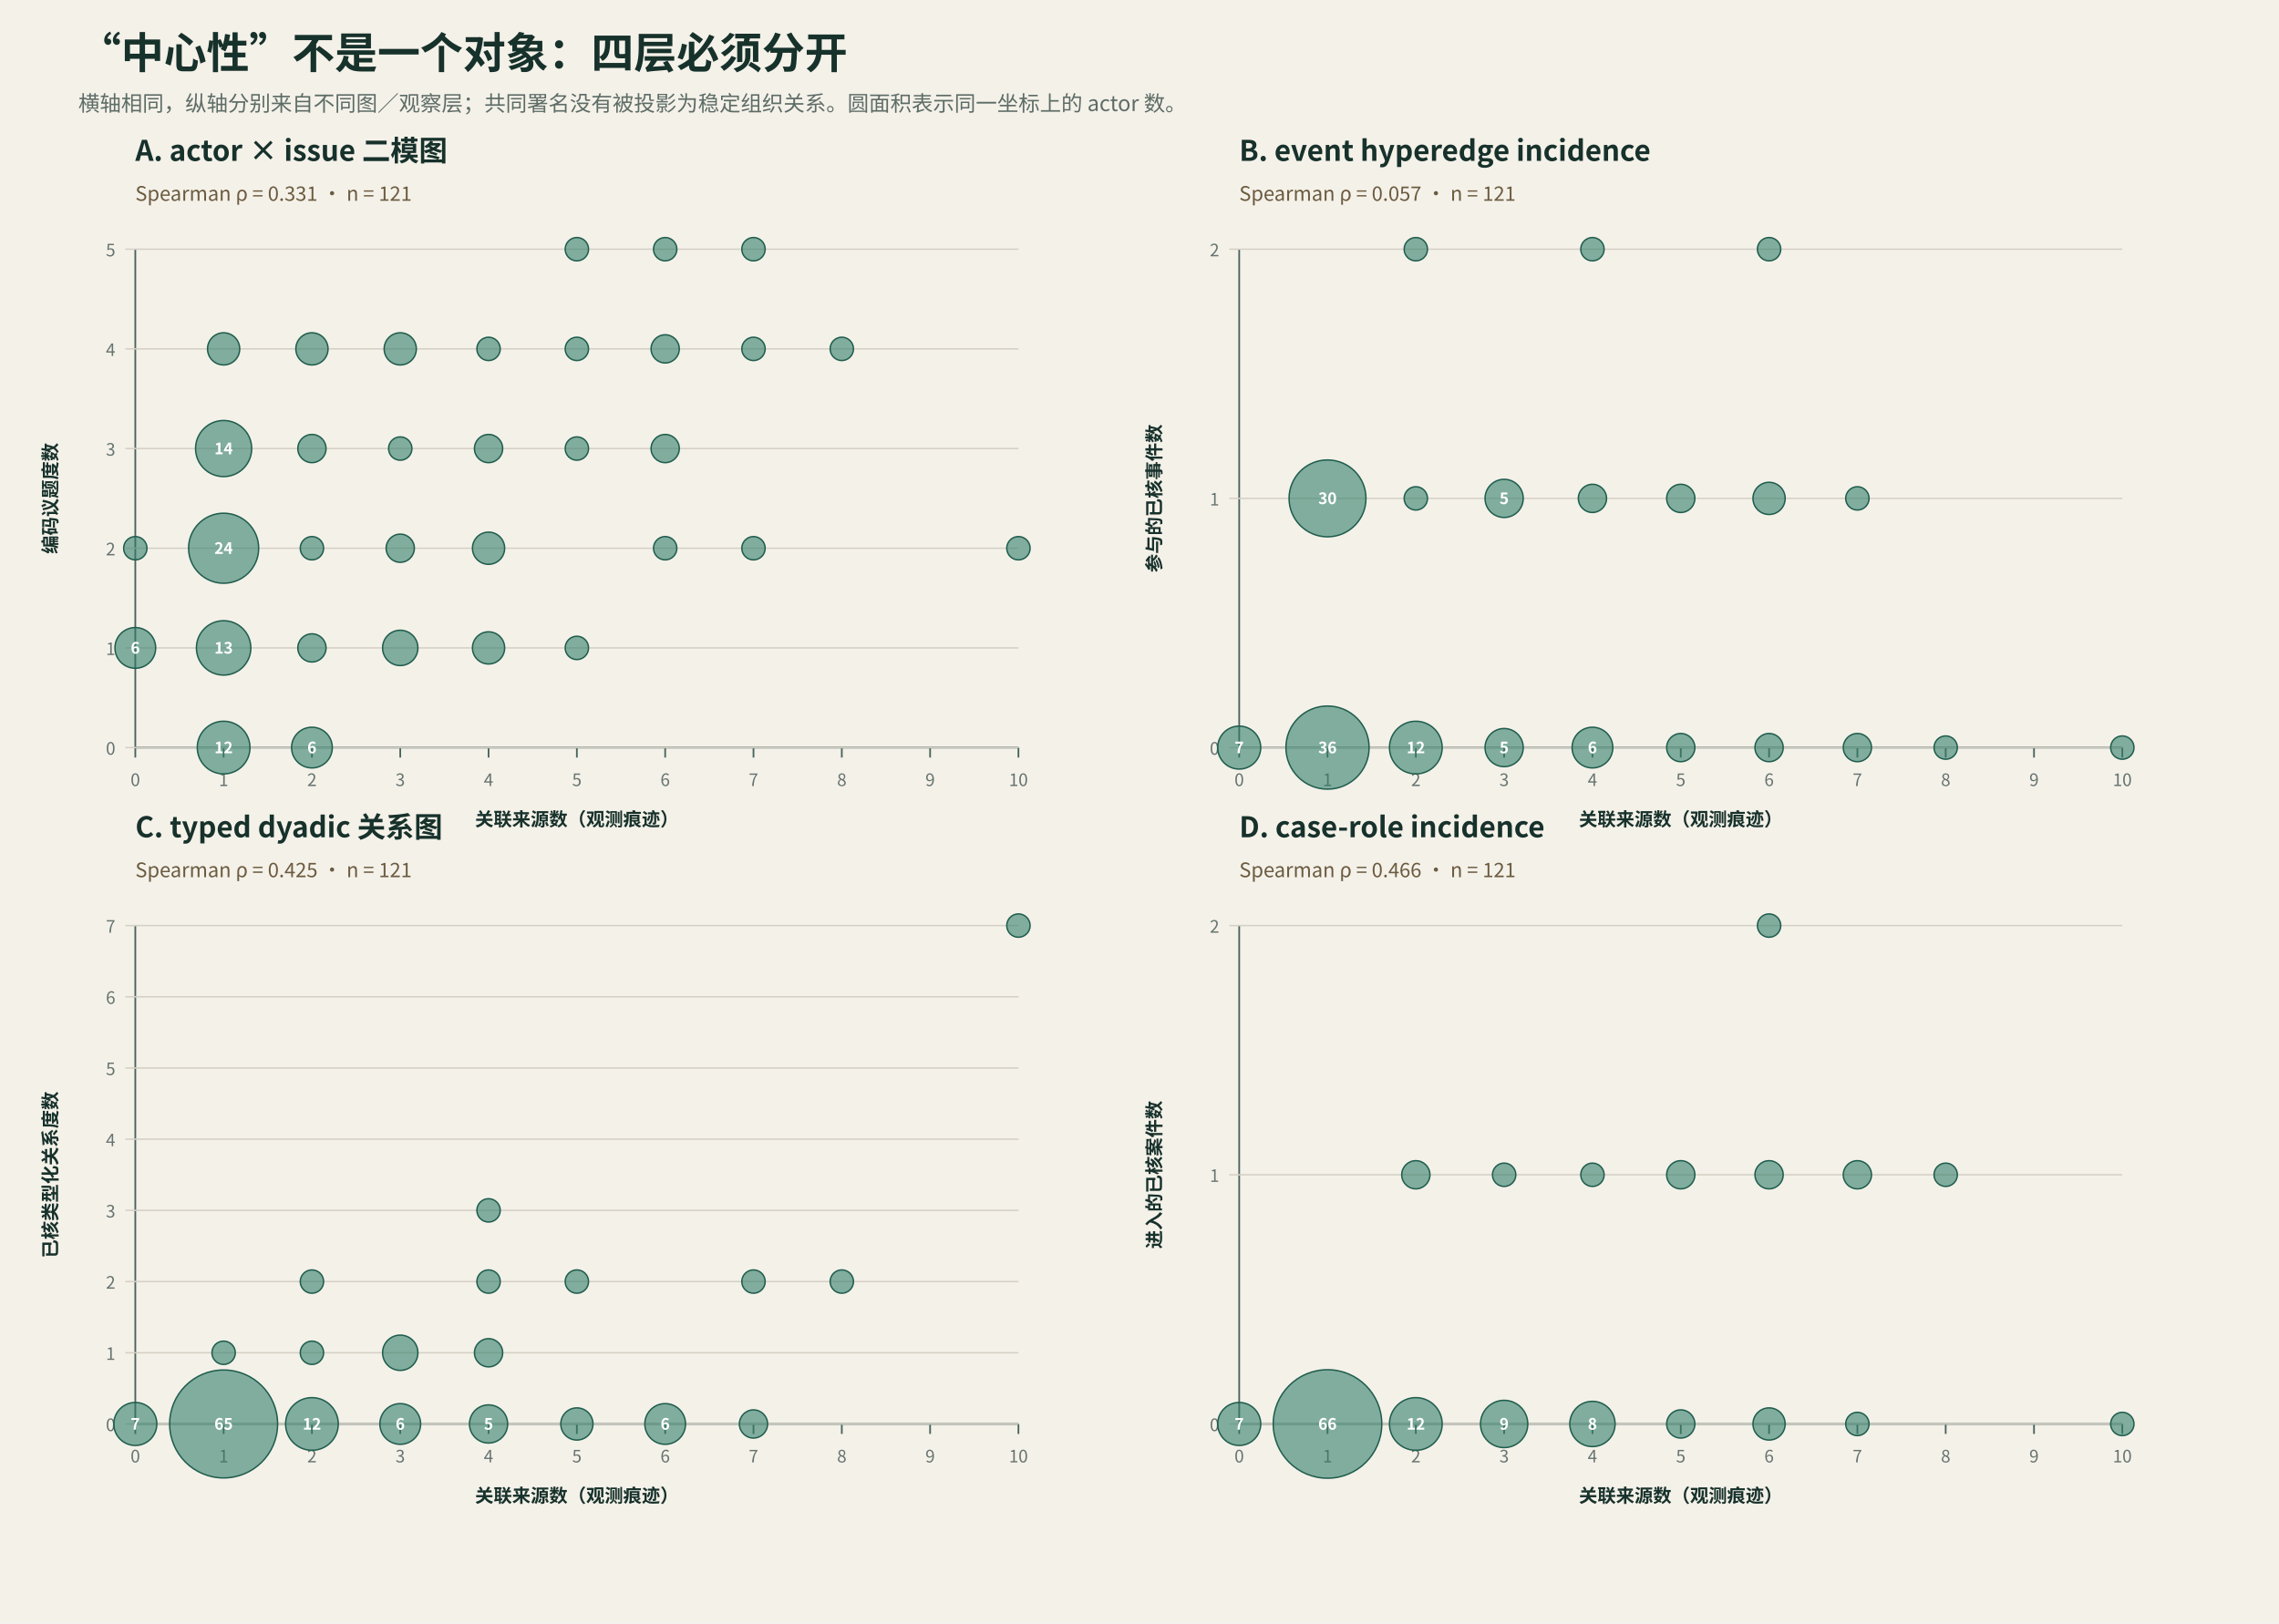
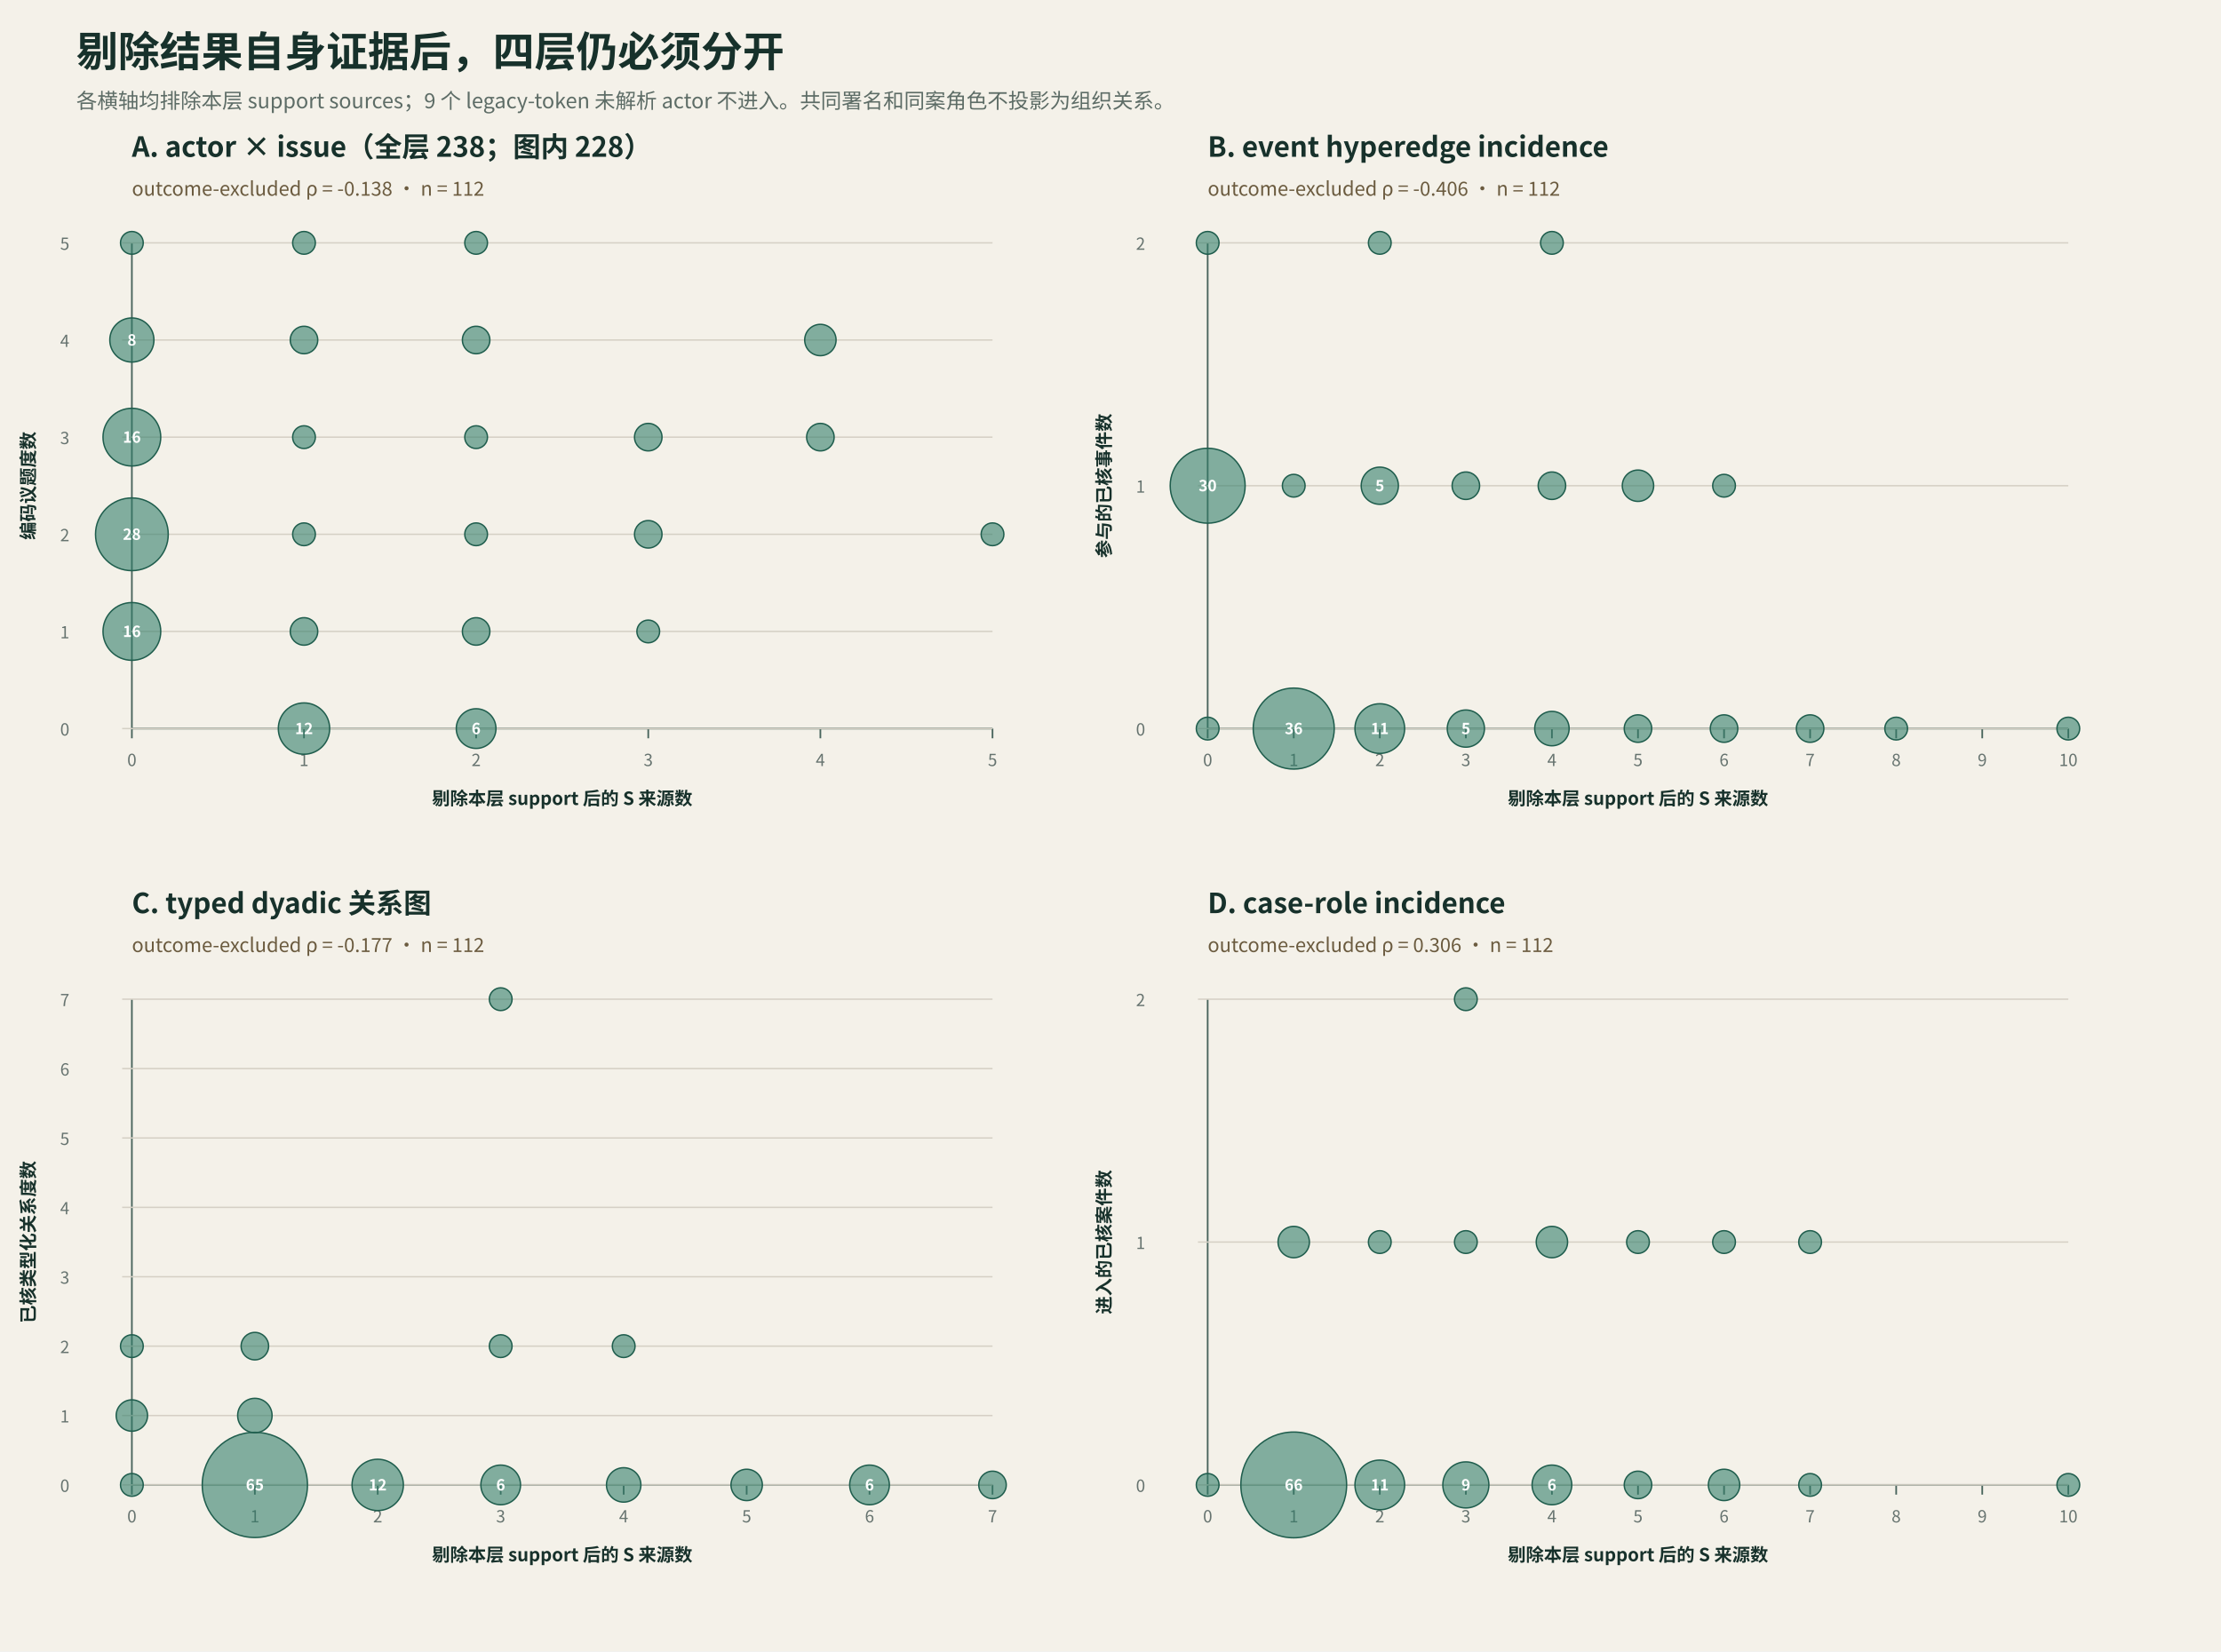
- <svg xmlns="http://www.w3.org/2000/svg" width="1600" height="1140" viewBox="0 0 1600 1140" role="img" aria-labelledby="title desc">
-   <rect width="1600" height="1140" fill="#f4f1e9" />
+ <svg xmlns="http://www.w3.org/2000/svg" width="1600" height="1190" viewBox="0 0 1600 1190" role="img" aria-labelledby="title desc">
+   <rect width="1600" height="1190" fill="#f4f1e9" />
  <style>
text{font-family:"Noto Sans CJK SC","Microsoft YaHei",Arial,sans-serif;fill:#17312b}
.title{font-size:30px;font-weight:700}.subtitle{font-size:15px;fill:#5d6c66}
.panel-title{font-size:20px;font-weight:700}.panel-note{font-size:14px;fill:#6b5b3f}
.axis{stroke:#48645c;stroke-width:1.2}.grid{stroke:#d5d0c5;stroke-width:1}
.tick{font-size:12px;fill:#66736f}.axis-label{font-size:13px;font-weight:700}
.bubble{fill:#2f7d68;fill-opacity:.58;stroke:#1f5d4d;stroke-width:1}
.bubble-label{font-size:11px;fill:#fff;font-weight:700}
</style>
-   <text x="55" y="48" class="title">“中心性”不是一个对象：四层必须分开</text>
-   <text x="55" y="78" class="subtitle">横轴相同，纵轴分别来自不同图／观察层；共同署名没有被投影为稳定组织关系。圆面积表示同一坐标上的 actor 数。</text>
-   <text x="95" y="113" class="panel-title">A. actor × issue 二模图</text>
-   <text x="95" y="141" class="panel-note">Spearman ρ = 0.331 · n = 121</text>
+   <text x="55" y="48" class="title">剔除结果自身证据后，四层仍必须分开</text>
+   <text x="55" y="78" class="subtitle">各横轴均排除本层 support sources；9 个 legacy-token 未解析 actor 不进入。共同署名和同案角色不投影为组织关系。</text>
+   <text x="95" y="113" class="panel-title">A. actor × issue（全层 238；图内 228）</text>
+   <text x="95" y="141" class="panel-note">outcome-excluded ρ = -0.138 · n = 112</text>
  <line x1="95" y1="525" x2="715" y2="525" class="axis" />
  <line x1="95" y1="175" x2="95" y2="525" class="axis" />
  <line x1="95.0" y1="525" x2="95.0" y2="532" class="axis" />
  <text x="95.0" y="552" class="tick" text-anchor="middle">0</text>
-   <line x1="157.0" y1="525" x2="157.0" y2="532" class="axis" />
-   <text x="157.0" y="552" class="tick" text-anchor="middle">1</text>
  <line x1="219.0" y1="525" x2="219.0" y2="532" class="axis" />
-   <text x="219.0" y="552" class="tick" text-anchor="middle">2</text>
-   <line x1="281.0" y1="525" x2="281.0" y2="532" class="axis" />
-   <text x="281.0" y="552" class="tick" text-anchor="middle">3</text>
+   <text x="219.0" y="552" class="tick" text-anchor="middle">1</text>
  <line x1="343.0" y1="525" x2="343.0" y2="532" class="axis" />
-   <text x="343.0" y="552" class="tick" text-anchor="middle">4</text>
-   <line x1="405.0" y1="525" x2="405.0" y2="532" class="axis" />
-   <text x="405.0" y="552" class="tick" text-anchor="middle">5</text>
+   <text x="343.0" y="552" class="tick" text-anchor="middle">2</text>
  <line x1="467.0" y1="525" x2="467.0" y2="532" class="axis" />
-   <text x="467.0" y="552" class="tick" text-anchor="middle">6</text>
-   <line x1="529.0" y1="525" x2="529.0" y2="532" class="axis" />
-   <text x="529.0" y="552" class="tick" text-anchor="middle">7</text>
+   <text x="467.0" y="552" class="tick" text-anchor="middle">3</text>
  <line x1="591.0" y1="525" x2="591.0" y2="532" class="axis" />
-   <text x="591.0" y="552" class="tick" text-anchor="middle">8</text>
-   <line x1="653.0" y1="525" x2="653.0" y2="532" class="axis" />
-   <text x="653.0" y="552" class="tick" text-anchor="middle">9</text>
+   <text x="591.0" y="552" class="tick" text-anchor="middle">4</text>
  <line x1="715.0" y1="525" x2="715.0" y2="532" class="axis" />
-   <text x="715.0" y="552" class="tick" text-anchor="middle">10</text>
+   <text x="715.0" y="552" class="tick" text-anchor="middle">5</text>
  <line x1="88" y1="525.0" x2="715" y2="525.0" class="grid" />
-   <text x="81" y="530.0" class="tick" text-anchor="end">0</text>
+   <text x="50" y="530.0" class="tick" text-anchor="end">0</text>
  <line x1="88" y1="455.0" x2="715" y2="455.0" class="grid" />
-   <text x="81" y="460.0" class="tick" text-anchor="end">1</text>
+   <text x="50" y="460.0" class="tick" text-anchor="end">1</text>
  <line x1="88" y1="385.0" x2="715" y2="385.0" class="grid" />
-   <text x="81" y="390.0" class="tick" text-anchor="end">2</text>
+   <text x="50" y="390.0" class="tick" text-anchor="end">2</text>
  <line x1="88" y1="315.0" x2="715" y2="315.0" class="grid" />
-   <text x="81" y="320.0" class="tick" text-anchor="end">3</text>
+   <text x="50" y="320.0" class="tick" text-anchor="end">3</text>
  <line x1="88" y1="245.0" x2="715" y2="245.0" class="grid" />
-   <text x="81" y="250.0" class="tick" text-anchor="end">4</text>
+   <text x="50" y="250.0" class="tick" text-anchor="end">4</text>
  <line x1="88" y1="175.0" x2="715" y2="175.0" class="grid" />
-   <text x="81" y="180.0" class="tick" text-anchor="end">5</text>
-   <circle cx="95.0" cy="455.0" r="14.3" class="bubble" />
-   <text x="95.0" y="459.0" class="bubble-label" text-anchor="middle">6</text>
-   <circle cx="95.0" cy="385.0" r="8.2" class="bubble" />
-   <circle cx="157.0" cy="525.0" r="18.5" class="bubble" />
-   <text x="157.0" y="529.0" class="bubble-label" text-anchor="middle">12</text>
-   <circle cx="157.0" cy="455.0" r="19.1" class="bubble" />
-   <text x="157.0" y="459.0" class="bubble-label" text-anchor="middle">13</text>
-   <circle cx="157.0" cy="385.0" r="24.6" class="bubble" />
-   <text x="157.0" y="389.0" class="bubble-label" text-anchor="middle">24</text>
-   <circle cx="157.0" cy="315.0" r="19.7" class="bubble" />
-   <text x="157.0" y="319.0" class="bubble-label" text-anchor="middle">14</text>
-   <circle cx="157.0" cy="245.0" r="11.3" class="bubble" />
-   <circle cx="219.0" cy="525.0" r="14.3" class="bubble" />
-   <text x="219.0" y="529.0" class="bubble-label" text-anchor="middle">6</text>
+   <text x="50" y="180.0" class="tick" text-anchor="end">5</text>
+   <circle cx="95.0" cy="455.0" r="20.8" class="bubble" />
+   <text x="95.0" y="459.0" class="bubble-label" text-anchor="middle">16</text>
+   <circle cx="95.0" cy="385.0" r="26.2" class="bubble" />
+   <text x="95.0" y="389.0" class="bubble-label" text-anchor="middle">28</text>
+   <circle cx="95.0" cy="315.0" r="20.8" class="bubble" />
+   <text x="95.0" y="319.0" class="bubble-label" text-anchor="middle">16</text>
+   <circle cx="95.0" cy="245.0" r="15.9" class="bubble" />
+   <text x="95.0" y="249.0" class="bubble-label" text-anchor="middle">8</text>
+   <circle cx="95.0" cy="175.0" r="8.2" class="bubble" />
+   <circle cx="219.0" cy="525.0" r="18.5" class="bubble" />
+   <text x="219.0" y="529.0" class="bubble-label" text-anchor="middle">12</text>
  <circle cx="219.0" cy="455.0" r="9.9" class="bubble" />
  <circle cx="219.0" cy="385.0" r="8.2" class="bubble" />
-   <circle cx="219.0" cy="315.0" r="9.9" class="bubble" />
-   <circle cx="219.0" cy="245.0" r="11.3" class="bubble" />
-   <circle cx="281.0" cy="455.0" r="12.4" class="bubble" />
-   <circle cx="281.0" cy="385.0" r="9.9" class="bubble" />
-   <circle cx="281.0" cy="315.0" r="8.2" class="bubble" />
-   <circle cx="281.0" cy="245.0" r="11.3" class="bubble" />
-   <circle cx="343.0" cy="455.0" r="11.3" class="bubble" />
-   <circle cx="343.0" cy="385.0" r="11.3" class="bubble" />
-   <circle cx="343.0" cy="315.0" r="9.9" class="bubble" />
-   <circle cx="343.0" cy="245.0" r="8.2" class="bubble" />
-   <circle cx="405.0" cy="455.0" r="8.2" class="bubble" />
-   <circle cx="405.0" cy="315.0" r="8.2" class="bubble" />
-   <circle cx="405.0" cy="245.0" r="8.2" class="bubble" />
-   <circle cx="405.0" cy="175.0" r="8.2" class="bubble" />
-   <circle cx="467.0" cy="385.0" r="8.2" class="bubble" />
+   <circle cx="219.0" cy="315.0" r="8.2" class="bubble" />
+   <circle cx="219.0" cy="245.0" r="9.9" class="bubble" />
+   <circle cx="219.0" cy="175.0" r="8.2" class="bubble" />
+   <circle cx="343.0" cy="525.0" r="14.3" class="bubble" />
+   <text x="343.0" y="529.0" class="bubble-label" text-anchor="middle">6</text>
+   <circle cx="343.0" cy="455.0" r="9.9" class="bubble" />
+   <circle cx="343.0" cy="385.0" r="8.2" class="bubble" />
+   <circle cx="343.0" cy="315.0" r="8.2" class="bubble" />
+   <circle cx="343.0" cy="245.0" r="9.9" class="bubble" />
+   <circle cx="343.0" cy="175.0" r="8.2" class="bubble" />
+   <circle cx="467.0" cy="455.0" r="8.2" class="bubble" />
+   <circle cx="467.0" cy="385.0" r="9.9" class="bubble" />
  <circle cx="467.0" cy="315.0" r="9.9" class="bubble" />
-   <circle cx="467.0" cy="245.0" r="9.9" class="bubble" />
-   <circle cx="467.0" cy="175.0" r="8.2" class="bubble" />
-   <circle cx="529.0" cy="385.0" r="8.2" class="bubble" />
-   <circle cx="529.0" cy="245.0" r="8.2" class="bubble" />
-   <circle cx="529.0" cy="175.0" r="8.2" class="bubble" />
-   <circle cx="591.0" cy="245.0" r="8.2" class="bubble" />
+   <circle cx="591.0" cy="315.0" r="9.9" class="bubble" />
+   <circle cx="591.0" cy="245.0" r="11.3" class="bubble" />
  <circle cx="715.0" cy="385.0" r="8.2" class="bubble" />
-   <text x="405.0" y="580" class="axis-label" text-anchor="middle">关联来源数（观测痕迹）</text>
-   <text transform="translate(40,350.0) rotate(-90)" class="axis-label" text-anchor="middle">编码议题度数</text>
+   <text x="405.0" y="580" class="axis-label" text-anchor="middle">剔除本层 support 后的 S 来源数</text>
+   <text transform="translate(25,350.0) rotate(-90)" class="axis-label" text-anchor="middle">编码议题度数</text>
  <text x="870" y="113" class="panel-title">B. event hyperedge incidence</text>
-   <text x="870" y="141" class="panel-note">Spearman ρ = 0.057 · n = 121</text>
+   <text x="870" y="141" class="panel-note">outcome-excluded ρ = -0.406 · n = 112</text>
  <line x1="870" y1="525" x2="1490" y2="525" class="axis" />
  <line x1="870" y1="175" x2="870" y2="525" class="axis" />
  <line x1="870.0" y1="525" x2="870.0" y2="532" class="axis" />
  <text x="870.0" y="552" class="tick" text-anchor="middle">0</text>
  <line x1="932.0" y1="525" x2="932.0" y2="532" class="axis" />
  <text x="932.0" y="552" class="tick" text-anchor="middle">1</text>
  <line x1="994.0" y1="525" x2="994.0" y2="532" class="axis" />
  <text x="994.0" y="552" class="tick" text-anchor="middle">2</text>
  <line x1="1056.0" y1="525" x2="1056.0" y2="532" class="axis" />
  <text x="1056.0" y="552" class="tick" text-anchor="middle">3</text>
  <line x1="1118.0" y1="525" x2="1118.0" y2="532" class="axis" />
  <text x="1118.0" y="552" class="tick" text-anchor="middle">4</text>
  <line x1="1180.0" y1="525" x2="1180.0" y2="532" class="axis" />
  <text x="1180.0" y="552" class="tick" text-anchor="middle">5</text>
  <line x1="1242.0" y1="525" x2="1242.0" y2="532" class="axis" />
  <text x="1242.0" y="552" class="tick" text-anchor="middle">6</text>
  <line x1="1304.0" y1="525" x2="1304.0" y2="532" class="axis" />
  <text x="1304.0" y="552" class="tick" text-anchor="middle">7</text>
  <line x1="1366.0" y1="525" x2="1366.0" y2="532" class="axis" />
  <text x="1366.0" y="552" class="tick" text-anchor="middle">8</text>
  <line x1="1428.0" y1="525" x2="1428.0" y2="532" class="axis" />
  <text x="1428.0" y="552" class="tick" text-anchor="middle">9</text>
  <line x1="1490.0" y1="525" x2="1490.0" y2="532" class="axis" />
  <text x="1490.0" y="552" class="tick" text-anchor="middle">10</text>
  <line x1="863" y1="525.0" x2="1490" y2="525.0" class="grid" />
-   <text x="856" y="530.0" class="tick" text-anchor="end">0</text>
+   <text x="825" y="530.0" class="tick" text-anchor="end">0</text>
  <line x1="863" y1="350.0" x2="1490" y2="350.0" class="grid" />
-   <text x="856" y="355.0" class="tick" text-anchor="end">1</text>
+   <text x="825" y="355.0" class="tick" text-anchor="end">1</text>
  <line x1="863" y1="175.0" x2="1490" y2="175.0" class="grid" />
-   <text x="856" y="180.0" class="tick" text-anchor="end">2</text>
-   <circle cx="870.0" cy="525.0" r="15.1" class="bubble" />
-   <text x="870.0" y="529.0" class="bubble-label" text-anchor="middle">7</text>
+   <text x="825" y="180.0" class="tick" text-anchor="end">2</text>
+   <circle cx="870.0" cy="525.0" r="8.2" class="bubble" />
+   <circle cx="870.0" cy="350.0" r="27.0" class="bubble" />
+   <text x="870.0" y="354.0" class="bubble-label" text-anchor="middle">30</text>
+   <circle cx="870.0" cy="175.0" r="8.2" class="bubble" />
  <circle cx="932.0" cy="525.0" r="29.2" class="bubble" />
  <text x="932.0" y="529.0" class="bubble-label" text-anchor="middle">36</text>
-   <circle cx="932.0" cy="350.0" r="27.0" class="bubble" />
-   <text x="932.0" y="354.0" class="bubble-label" text-anchor="middle">30</text>
-   <circle cx="994.0" cy="525.0" r="18.5" class="bubble" />
-   <text x="994.0" y="529.0" class="bubble-label" text-anchor="middle">12</text>
-   <circle cx="994.0" cy="350.0" r="8.2" class="bubble" />
+   <circle cx="932.0" cy="350.0" r="8.2" class="bubble" />
+   <circle cx="994.0" cy="525.0" r="17.9" class="bubble" />
+   <text x="994.0" y="529.0" class="bubble-label" text-anchor="middle">11</text>
+   <circle cx="994.0" cy="350.0" r="13.4" class="bubble" />
+   <text x="994.0" y="354.0" class="bubble-label" text-anchor="middle">5</text>
  <circle cx="994.0" cy="175.0" r="8.2" class="bubble" />
  <circle cx="1056.0" cy="525.0" r="13.4" class="bubble" />
  <text x="1056.0" y="529.0" class="bubble-label" text-anchor="middle">5</text>
-   <circle cx="1056.0" cy="350.0" r="13.4" class="bubble" />
-   <text x="1056.0" y="354.0" class="bubble-label" text-anchor="middle">5</text>
-   <circle cx="1118.0" cy="525.0" r="14.3" class="bubble" />
-   <text x="1118.0" y="529.0" class="bubble-label" text-anchor="middle">6</text>
+   <circle cx="1056.0" cy="350.0" r="9.9" class="bubble" />
+   <circle cx="1118.0" cy="525.0" r="12.4" class="bubble" />
  <circle cx="1118.0" cy="350.0" r="9.9" class="bubble" />
  <circle cx="1118.0" cy="175.0" r="8.2" class="bubble" />
  <circle cx="1180.0" cy="525.0" r="9.9" class="bubble" />
-   <circle cx="1180.0" cy="350.0" r="9.9" class="bubble" />
+   <circle cx="1180.0" cy="350.0" r="11.3" class="bubble" />
  <circle cx="1242.0" cy="525.0" r="9.9" class="bubble" />
-   <circle cx="1242.0" cy="350.0" r="11.3" class="bubble" />
-   <circle cx="1242.0" cy="175.0" r="8.2" class="bubble" />
+   <circle cx="1242.0" cy="350.0" r="8.2" class="bubble" />
  <circle cx="1304.0" cy="525.0" r="9.9" class="bubble" />
-   <circle cx="1304.0" cy="350.0" r="8.2" class="bubble" />
  <circle cx="1366.0" cy="525.0" r="8.2" class="bubble" />
  <circle cx="1490.0" cy="525.0" r="8.2" class="bubble" />
-   <text x="1180.0" y="580" class="axis-label" text-anchor="middle">关联来源数（观测痕迹）</text>
-   <text transform="translate(815,350.0) rotate(-90)" class="axis-label" text-anchor="middle">参与的已核事件数</text>
-   <text x="95" y="588" class="panel-title">C. typed dyadic 关系图</text>
-   <text x="95" y="616" class="panel-note">Spearman ρ = 0.425 · n = 121</text>
-   <line x1="95" y1="1000" x2="715" y2="1000" class="axis" />
-   <line x1="95" y1="650" x2="95" y2="1000" class="axis" />
-   <line x1="95.0" y1="1000" x2="95.0" y2="1007" class="axis" />
-   <text x="95.0" y="1027" class="tick" text-anchor="middle">0</text>
-   <line x1="157.0" y1="1000" x2="157.0" y2="1007" class="axis" />
-   <text x="157.0" y="1027" class="tick" text-anchor="middle">1</text>
-   <line x1="219.0" y1="1000" x2="219.0" y2="1007" class="axis" />
-   <text x="219.0" y="1027" class="tick" text-anchor="middle">2</text>
-   <line x1="281.0" y1="1000" x2="281.0" y2="1007" class="axis" />
-   <text x="281.0" y="1027" class="tick" text-anchor="middle">3</text>
-   <line x1="343.0" y1="1000" x2="343.0" y2="1007" class="axis" />
-   <text x="343.0" y="1027" class="tick" text-anchor="middle">4</text>
-   <line x1="405.0" y1="1000" x2="405.0" y2="1007" class="axis" />
-   <text x="405.0" y="1027" class="tick" text-anchor="middle">5</text>
-   <line x1="467.0" y1="1000" x2="467.0" y2="1007" class="axis" />
-   <text x="467.0" y="1027" class="tick" text-anchor="middle">6</text>
-   <line x1="529.0" y1="1000" x2="529.0" y2="1007" class="axis" />
-   <text x="529.0" y="1027" class="tick" text-anchor="middle">7</text>
-   <line x1="591.0" y1="1000" x2="591.0" y2="1007" class="axis" />
-   <text x="591.0" y="1027" class="tick" text-anchor="middle">8</text>
-   <line x1="653.0" y1="1000" x2="653.0" y2="1007" class="axis" />
-   <text x="653.0" y="1027" class="tick" text-anchor="middle">9</text>
-   <line x1="715.0" y1="1000" x2="715.0" y2="1007" class="axis" />
-   <text x="715.0" y="1027" class="tick" text-anchor="middle">10</text>
-   <line x1="88" y1="1000.0" x2="715" y2="1000.0" class="grid" />
-   <text x="81" y="1005.0" class="tick" text-anchor="end">0</text>
-   <line x1="88" y1="950.0" x2="715" y2="950.0" class="grid" />
-   <text x="81" y="955.0" class="tick" text-anchor="end">1</text>
-   <line x1="88" y1="900.0" x2="715" y2="900.0" class="grid" />
-   <text x="81" y="905.0" class="tick" text-anchor="end">2</text>
-   <line x1="88" y1="850.0" x2="715" y2="850.0" class="grid" />
-   <text x="81" y="855.0" class="tick" text-anchor="end">3</text>
-   <line x1="88" y1="800.0" x2="715" y2="800.0" class="grid" />
-   <text x="81" y="805.0" class="tick" text-anchor="end">4</text>
-   <line x1="88" y1="750.0" x2="715" y2="750.0" class="grid" />
-   <text x="81" y="755.0" class="tick" text-anchor="end">5</text>
-   <line x1="88" y1="700.0" x2="715" y2="700.0" class="grid" />
-   <text x="81" y="705.0" class="tick" text-anchor="end">6</text>
-   <line x1="88" y1="650.0" x2="715" y2="650.0" class="grid" />
-   <text x="81" y="655.0" class="tick" text-anchor="end">7</text>
-   <circle cx="95.0" cy="1000.0" r="15.1" class="bubble" />
-   <text x="95.0" y="1004.0" class="bubble-label" text-anchor="middle">7</text>
-   <circle cx="157.0" cy="1000.0" r="37.9" class="bubble" />
-   <text x="157.0" y="1004.0" class="bubble-label" text-anchor="middle">65</text>
-   <circle cx="157.0" cy="950.0" r="8.2" class="bubble" />
-   <circle cx="219.0" cy="1000.0" r="18.5" class="bubble" />
-   <text x="219.0" y="1004.0" class="bubble-label" text-anchor="middle">12</text>
-   <circle cx="219.0" cy="950.0" r="8.2" class="bubble" />
-   <circle cx="219.0" cy="900.0" r="8.2" class="bubble" />
-   <circle cx="281.0" cy="1000.0" r="14.3" class="bubble" />
-   <text x="281.0" y="1004.0" class="bubble-label" text-anchor="middle">6</text>
-   <circle cx="281.0" cy="950.0" r="12.4" class="bubble" />
-   <circle cx="343.0" cy="1000.0" r="13.4" class="bubble" />
-   <text x="343.0" y="1004.0" class="bubble-label" text-anchor="middle">5</text>
-   <circle cx="343.0" cy="950.0" r="9.9" class="bubble" />
-   <circle cx="343.0" cy="900.0" r="8.2" class="bubble" />
-   <circle cx="343.0" cy="850.0" r="8.2" class="bubble" />
-   <circle cx="405.0" cy="1000.0" r="11.3" class="bubble" />
-   <circle cx="405.0" cy="900.0" r="8.2" class="bubble" />
-   <circle cx="467.0" cy="1000.0" r="14.3" class="bubble" />
-   <text x="467.0" y="1004.0" class="bubble-label" text-anchor="middle">6</text>
-   <circle cx="529.0" cy="1000.0" r="9.9" class="bubble" />
-   <circle cx="529.0" cy="900.0" r="8.2" class="bubble" />
-   <circle cx="591.0" cy="900.0" r="8.2" class="bubble" />
-   <circle cx="715.0" cy="650.0" r="8.2" class="bubble" />
-   <text x="405.0" y="1055" class="axis-label" text-anchor="middle">关联来源数（观测痕迹）</text>
-   <text transform="translate(40,825.0) rotate(-90)" class="axis-label" text-anchor="middle">已核类型化关系度数</text>
-   <text x="870" y="588" class="panel-title">D. case-role incidence</text>
-   <text x="870" y="616" class="panel-note">Spearman ρ = 0.466 · n = 121</text>
-   <line x1="870" y1="1000" x2="1490" y2="1000" class="axis" />
-   <line x1="870" y1="650" x2="870" y2="1000" class="axis" />
-   <line x1="870.0" y1="1000" x2="870.0" y2="1007" class="axis" />
-   <text x="870.0" y="1027" class="tick" text-anchor="middle">0</text>
-   <line x1="932.0" y1="1000" x2="932.0" y2="1007" class="axis" />
-   <text x="932.0" y="1027" class="tick" text-anchor="middle">1</text>
-   <line x1="994.0" y1="1000" x2="994.0" y2="1007" class="axis" />
-   <text x="994.0" y="1027" class="tick" text-anchor="middle">2</text>
-   <line x1="1056.0" y1="1000" x2="1056.0" y2="1007" class="axis" />
-   <text x="1056.0" y="1027" class="tick" text-anchor="middle">3</text>
-   <line x1="1118.0" y1="1000" x2="1118.0" y2="1007" class="axis" />
-   <text x="1118.0" y="1027" class="tick" text-anchor="middle">4</text>
-   <line x1="1180.0" y1="1000" x2="1180.0" y2="1007" class="axis" />
-   <text x="1180.0" y="1027" class="tick" text-anchor="middle">5</text>
-   <line x1="1242.0" y1="1000" x2="1242.0" y2="1007" class="axis" />
-   <text x="1242.0" y="1027" class="tick" text-anchor="middle">6</text>
-   <line x1="1304.0" y1="1000" x2="1304.0" y2="1007" class="axis" />
-   <text x="1304.0" y="1027" class="tick" text-anchor="middle">7</text>
-   <line x1="1366.0" y1="1000" x2="1366.0" y2="1007" class="axis" />
-   <text x="1366.0" y="1027" class="tick" text-anchor="middle">8</text>
-   <line x1="1428.0" y1="1000" x2="1428.0" y2="1007" class="axis" />
-   <text x="1428.0" y="1027" class="tick" text-anchor="middle">9</text>
-   <line x1="1490.0" y1="1000" x2="1490.0" y2="1007" class="axis" />
-   <text x="1490.0" y="1027" class="tick" text-anchor="middle">10</text>
-   <line x1="863" y1="1000.0" x2="1490" y2="1000.0" class="grid" />
-   <text x="856" y="1005.0" class="tick" text-anchor="end">0</text>
-   <line x1="863" y1="825.0" x2="1490" y2="825.0" class="grid" />
-   <text x="856" y="830.0" class="tick" text-anchor="end">1</text>
-   <line x1="863" y1="650.0" x2="1490" y2="650.0" class="grid" />
-   <text x="856" y="655.0" class="tick" text-anchor="end">2</text>
-   <circle cx="870.0" cy="1000.0" r="15.1" class="bubble" />
-   <text x="870.0" y="1004.0" class="bubble-label" text-anchor="middle">7</text>
-   <circle cx="932.0" cy="1000.0" r="38.1" class="bubble" />
-   <text x="932.0" y="1004.0" class="bubble-label" text-anchor="middle">66</text>
-   <circle cx="994.0" cy="1000.0" r="18.5" class="bubble" />
-   <text x="994.0" y="1004.0" class="bubble-label" text-anchor="middle">12</text>
-   <circle cx="994.0" cy="825.0" r="9.9" class="bubble" />
-   <circle cx="1056.0" cy="1000.0" r="16.6" class="bubble" />
-   <text x="1056.0" y="1004.0" class="bubble-label" text-anchor="middle">9</text>
-   <circle cx="1056.0" cy="825.0" r="8.2" class="bubble" />
-   <circle cx="1118.0" cy="1000.0" r="15.9" class="bubble" />
-   <text x="1118.0" y="1004.0" class="bubble-label" text-anchor="middle">8</text>
-   <circle cx="1118.0" cy="825.0" r="8.2" class="bubble" />
-   <circle cx="1180.0" cy="1000.0" r="9.9" class="bubble" />
-   <circle cx="1180.0" cy="825.0" r="9.9" class="bubble" />
-   <circle cx="1242.0" cy="1000.0" r="11.3" class="bubble" />
-   <circle cx="1242.0" cy="825.0" r="9.9" class="bubble" />
-   <circle cx="1242.0" cy="650.0" r="8.2" class="bubble" />
-   <circle cx="1304.0" cy="1000.0" r="8.2" class="bubble" />
-   <circle cx="1304.0" cy="825.0" r="9.9" class="bubble" />
-   <circle cx="1366.0" cy="825.0" r="8.2" class="bubble" />
-   <circle cx="1490.0" cy="1000.0" r="8.2" class="bubble" />
-   <text x="1180.0" y="1055" class="axis-label" text-anchor="middle">关联来源数（观测痕迹）</text>
-   <text transform="translate(815,825.0) rotate(-90)" class="axis-label" text-anchor="middle">进入的已核案件数</text>
+   <text x="1180.0" y="580" class="axis-label" text-anchor="middle">剔除本层 support 后的 S 来源数</text>
+   <text transform="translate(800,350.0) rotate(-90)" class="axis-label" text-anchor="middle">参与的已核事件数</text>
+   <text x="95" y="658" class="panel-title">C. typed dyadic 关系图</text>
+   <text x="95" y="686" class="panel-note">outcome-excluded ρ = -0.177 · n = 112</text>
+   <line x1="95" y1="1070" x2="715" y2="1070" class="axis" />
+   <line x1="95" y1="720" x2="95" y2="1070" class="axis" />
+   <line x1="95.0" y1="1070" x2="95.0" y2="1077" class="axis" />
+   <text x="95.0" y="1097" class="tick" text-anchor="middle">0</text>
+   <line x1="183.6" y1="1070" x2="183.6" y2="1077" class="axis" />
+   <text x="183.6" y="1097" class="tick" text-anchor="middle">1</text>
+   <line x1="272.1" y1="1070" x2="272.1" y2="1077" class="axis" />
+   <text x="272.1" y="1097" class="tick" text-anchor="middle">2</text>
+   <line x1="360.7" y1="1070" x2="360.7" y2="1077" class="axis" />
+   <text x="360.7" y="1097" class="tick" text-anchor="middle">3</text>
+   <line x1="449.3" y1="1070" x2="449.3" y2="1077" class="axis" />
+   <text x="449.3" y="1097" class="tick" text-anchor="middle">4</text>
+   <line x1="537.9" y1="1070" x2="537.9" y2="1077" class="axis" />
+   <text x="537.9" y="1097" class="tick" text-anchor="middle">5</text>
+   <line x1="626.4" y1="1070" x2="626.4" y2="1077" class="axis" />
+   <text x="626.4" y="1097" class="tick" text-anchor="middle">6</text>
+   <line x1="715.0" y1="1070" x2="715.0" y2="1077" class="axis" />
+   <text x="715.0" y="1097" class="tick" text-anchor="middle">7</text>
+   <line x1="88" y1="1070.0" x2="715" y2="1070.0" class="grid" />
+   <text x="50" y="1075.0" class="tick" text-anchor="end">0</text>
+   <line x1="88" y1="1020.0" x2="715" y2="1020.0" class="grid" />
+   <text x="50" y="1025.0" class="tick" text-anchor="end">1</text>
+   <line x1="88" y1="970.0" x2="715" y2="970.0" class="grid" />
+   <text x="50" y="975.0" class="tick" text-anchor="end">2</text>
+   <line x1="88" y1="920.0" x2="715" y2="920.0" class="grid" />
+   <text x="50" y="925.0" class="tick" text-anchor="end">3</text>
+   <line x1="88" y1="870.0" x2="715" y2="870.0" class="grid" />
+   <text x="50" y="875.0" class="tick" text-anchor="end">4</text>
+   <line x1="88" y1="820.0" x2="715" y2="820.0" class="grid" />
+   <text x="50" y="825.0" class="tick" text-anchor="end">5</text>
+   <line x1="88" y1="770.0" x2="715" y2="770.0" class="grid" />
+   <text x="50" y="775.0" class="tick" text-anchor="end">6</text>
+   <line x1="88" y1="720.0" x2="715" y2="720.0" class="grid" />
+   <text x="50" y="725.0" class="tick" text-anchor="end">7</text>
+   <circle cx="95.0" cy="1070.0" r="8.2" class="bubble" />
+   <circle cx="95.0" cy="1020.0" r="11.3" class="bubble" />
+   <circle cx="95.0" cy="970.0" r="8.2" class="bubble" />
+   <circle cx="183.6" cy="1070.0" r="37.9" class="bubble" />
+   <text x="183.6" y="1074.0" class="bubble-label" text-anchor="middle">65</text>
+   <circle cx="183.6" cy="1020.0" r="12.4" class="bubble" />
+   <circle cx="183.6" cy="970.0" r="9.9" class="bubble" />
+   <circle cx="272.1" cy="1070.0" r="18.5" class="bubble" />
+   <text x="272.1" y="1074.0" class="bubble-label" text-anchor="middle">12</text>
+   <circle cx="360.7" cy="1070.0" r="14.3" class="bubble" />
+   <text x="360.7" y="1074.0" class="bubble-label" text-anchor="middle">6</text>
+   <circle cx="360.7" cy="970.0" r="8.2" class="bubble" />
+   <circle cx="360.7" cy="720.0" r="8.2" class="bubble" />
+   <circle cx="449.3" cy="1070.0" r="12.4" class="bubble" />
+   <circle cx="449.3" cy="970.0" r="8.2" class="bubble" />
+   <circle cx="537.9" cy="1070.0" r="11.3" class="bubble" />
+   <circle cx="626.4" cy="1070.0" r="14.3" class="bubble" />
+   <text x="626.4" y="1074.0" class="bubble-label" text-anchor="middle">6</text>
+   <circle cx="715.0" cy="1070.0" r="9.9" class="bubble" />
+   <text x="405.0" y="1125" class="axis-label" text-anchor="middle">剔除本层 support 后的 S 来源数</text>
+   <text transform="translate(25,895.0) rotate(-90)" class="axis-label" text-anchor="middle">已核类型化关系度数</text>
+   <text x="870" y="658" class="panel-title">D. case-role incidence</text>
+   <text x="870" y="686" class="panel-note">outcome-excluded ρ = 0.306 · n = 112</text>
+   <line x1="870" y1="1070" x2="1490" y2="1070" class="axis" />
+   <line x1="870" y1="720" x2="870" y2="1070" class="axis" />
+   <line x1="870.0" y1="1070" x2="870.0" y2="1077" class="axis" />
+   <text x="870.0" y="1097" class="tick" text-anchor="middle">0</text>
+   <line x1="932.0" y1="1070" x2="932.0" y2="1077" class="axis" />
+   <text x="932.0" y="1097" class="tick" text-anchor="middle">1</text>
+   <line x1="994.0" y1="1070" x2="994.0" y2="1077" class="axis" />
+   <text x="994.0" y="1097" class="tick" text-anchor="middle">2</text>
+   <line x1="1056.0" y1="1070" x2="1056.0" y2="1077" class="axis" />
+   <text x="1056.0" y="1097" class="tick" text-anchor="middle">3</text>
+   <line x1="1118.0" y1="1070" x2="1118.0" y2="1077" class="axis" />
+   <text x="1118.0" y="1097" class="tick" text-anchor="middle">4</text>
+   <line x1="1180.0" y1="1070" x2="1180.0" y2="1077" class="axis" />
+   <text x="1180.0" y="1097" class="tick" text-anchor="middle">5</text>
+   <line x1="1242.0" y1="1070" x2="1242.0" y2="1077" class="axis" />
+   <text x="1242.0" y="1097" class="tick" text-anchor="middle">6</text>
+   <line x1="1304.0" y1="1070" x2="1304.0" y2="1077" class="axis" />
+   <text x="1304.0" y="1097" class="tick" text-anchor="middle">7</text>
+   <line x1="1366.0" y1="1070" x2="1366.0" y2="1077" class="axis" />
+   <text x="1366.0" y="1097" class="tick" text-anchor="middle">8</text>
+   <line x1="1428.0" y1="1070" x2="1428.0" y2="1077" class="axis" />
+   <text x="1428.0" y="1097" class="tick" text-anchor="middle">9</text>
+   <line x1="1490.0" y1="1070" x2="1490.0" y2="1077" class="axis" />
+   <text x="1490.0" y="1097" class="tick" text-anchor="middle">10</text>
+   <line x1="863" y1="1070.0" x2="1490" y2="1070.0" class="grid" />
+   <text x="825" y="1075.0" class="tick" text-anchor="end">0</text>
+   <line x1="863" y1="895.0" x2="1490" y2="895.0" class="grid" />
+   <text x="825" y="900.0" class="tick" text-anchor="end">1</text>
+   <line x1="863" y1="720.0" x2="1490" y2="720.0" class="grid" />
+   <text x="825" y="725.0" class="tick" text-anchor="end">2</text>
+   <circle cx="870.0" cy="1070.0" r="8.2" class="bubble" />
+   <circle cx="932.0" cy="1070.0" r="38.1" class="bubble" />
+   <text x="932.0" y="1074.0" class="bubble-label" text-anchor="middle">66</text>
+   <circle cx="932.0" cy="895.0" r="11.3" class="bubble" />
+   <circle cx="994.0" cy="1070.0" r="17.9" class="bubble" />
+   <text x="994.0" y="1074.0" class="bubble-label" text-anchor="middle">11</text>
+   <circle cx="994.0" cy="895.0" r="8.2" class="bubble" />
+   <circle cx="1056.0" cy="1070.0" r="16.6" class="bubble" />
+   <text x="1056.0" y="1074.0" class="bubble-label" text-anchor="middle">9</text>
+   <circle cx="1056.0" cy="895.0" r="8.2" class="bubble" />
+   <circle cx="1056.0" cy="720.0" r="8.2" class="bubble" />
+   <circle cx="1118.0" cy="1070.0" r="14.3" class="bubble" />
+   <text x="1118.0" y="1074.0" class="bubble-label" text-anchor="middle">6</text>
+   <circle cx="1118.0" cy="895.0" r="11.3" class="bubble" />
+   <circle cx="1180.0" cy="1070.0" r="9.9" class="bubble" />
+   <circle cx="1180.0" cy="895.0" r="8.2" class="bubble" />
+   <circle cx="1242.0" cy="1070.0" r="11.3" class="bubble" />
+   <circle cx="1242.0" cy="895.0" r="8.2" class="bubble" />
+   <circle cx="1304.0" cy="1070.0" r="8.2" class="bubble" />
+   <circle cx="1304.0" cy="895.0" r="8.2" class="bubble" />
+   <circle cx="1490.0" cy="1070.0" r="8.2" class="bubble" />
+   <text x="1180.0" y="1125" class="axis-label" text-anchor="middle">剔除本层 support 后的 S 来源数</text>
+   <text transform="translate(800,895.0) rotate(-90)" class="axis-label" text-anchor="middle">进入的已核案件数</text>
</svg>
